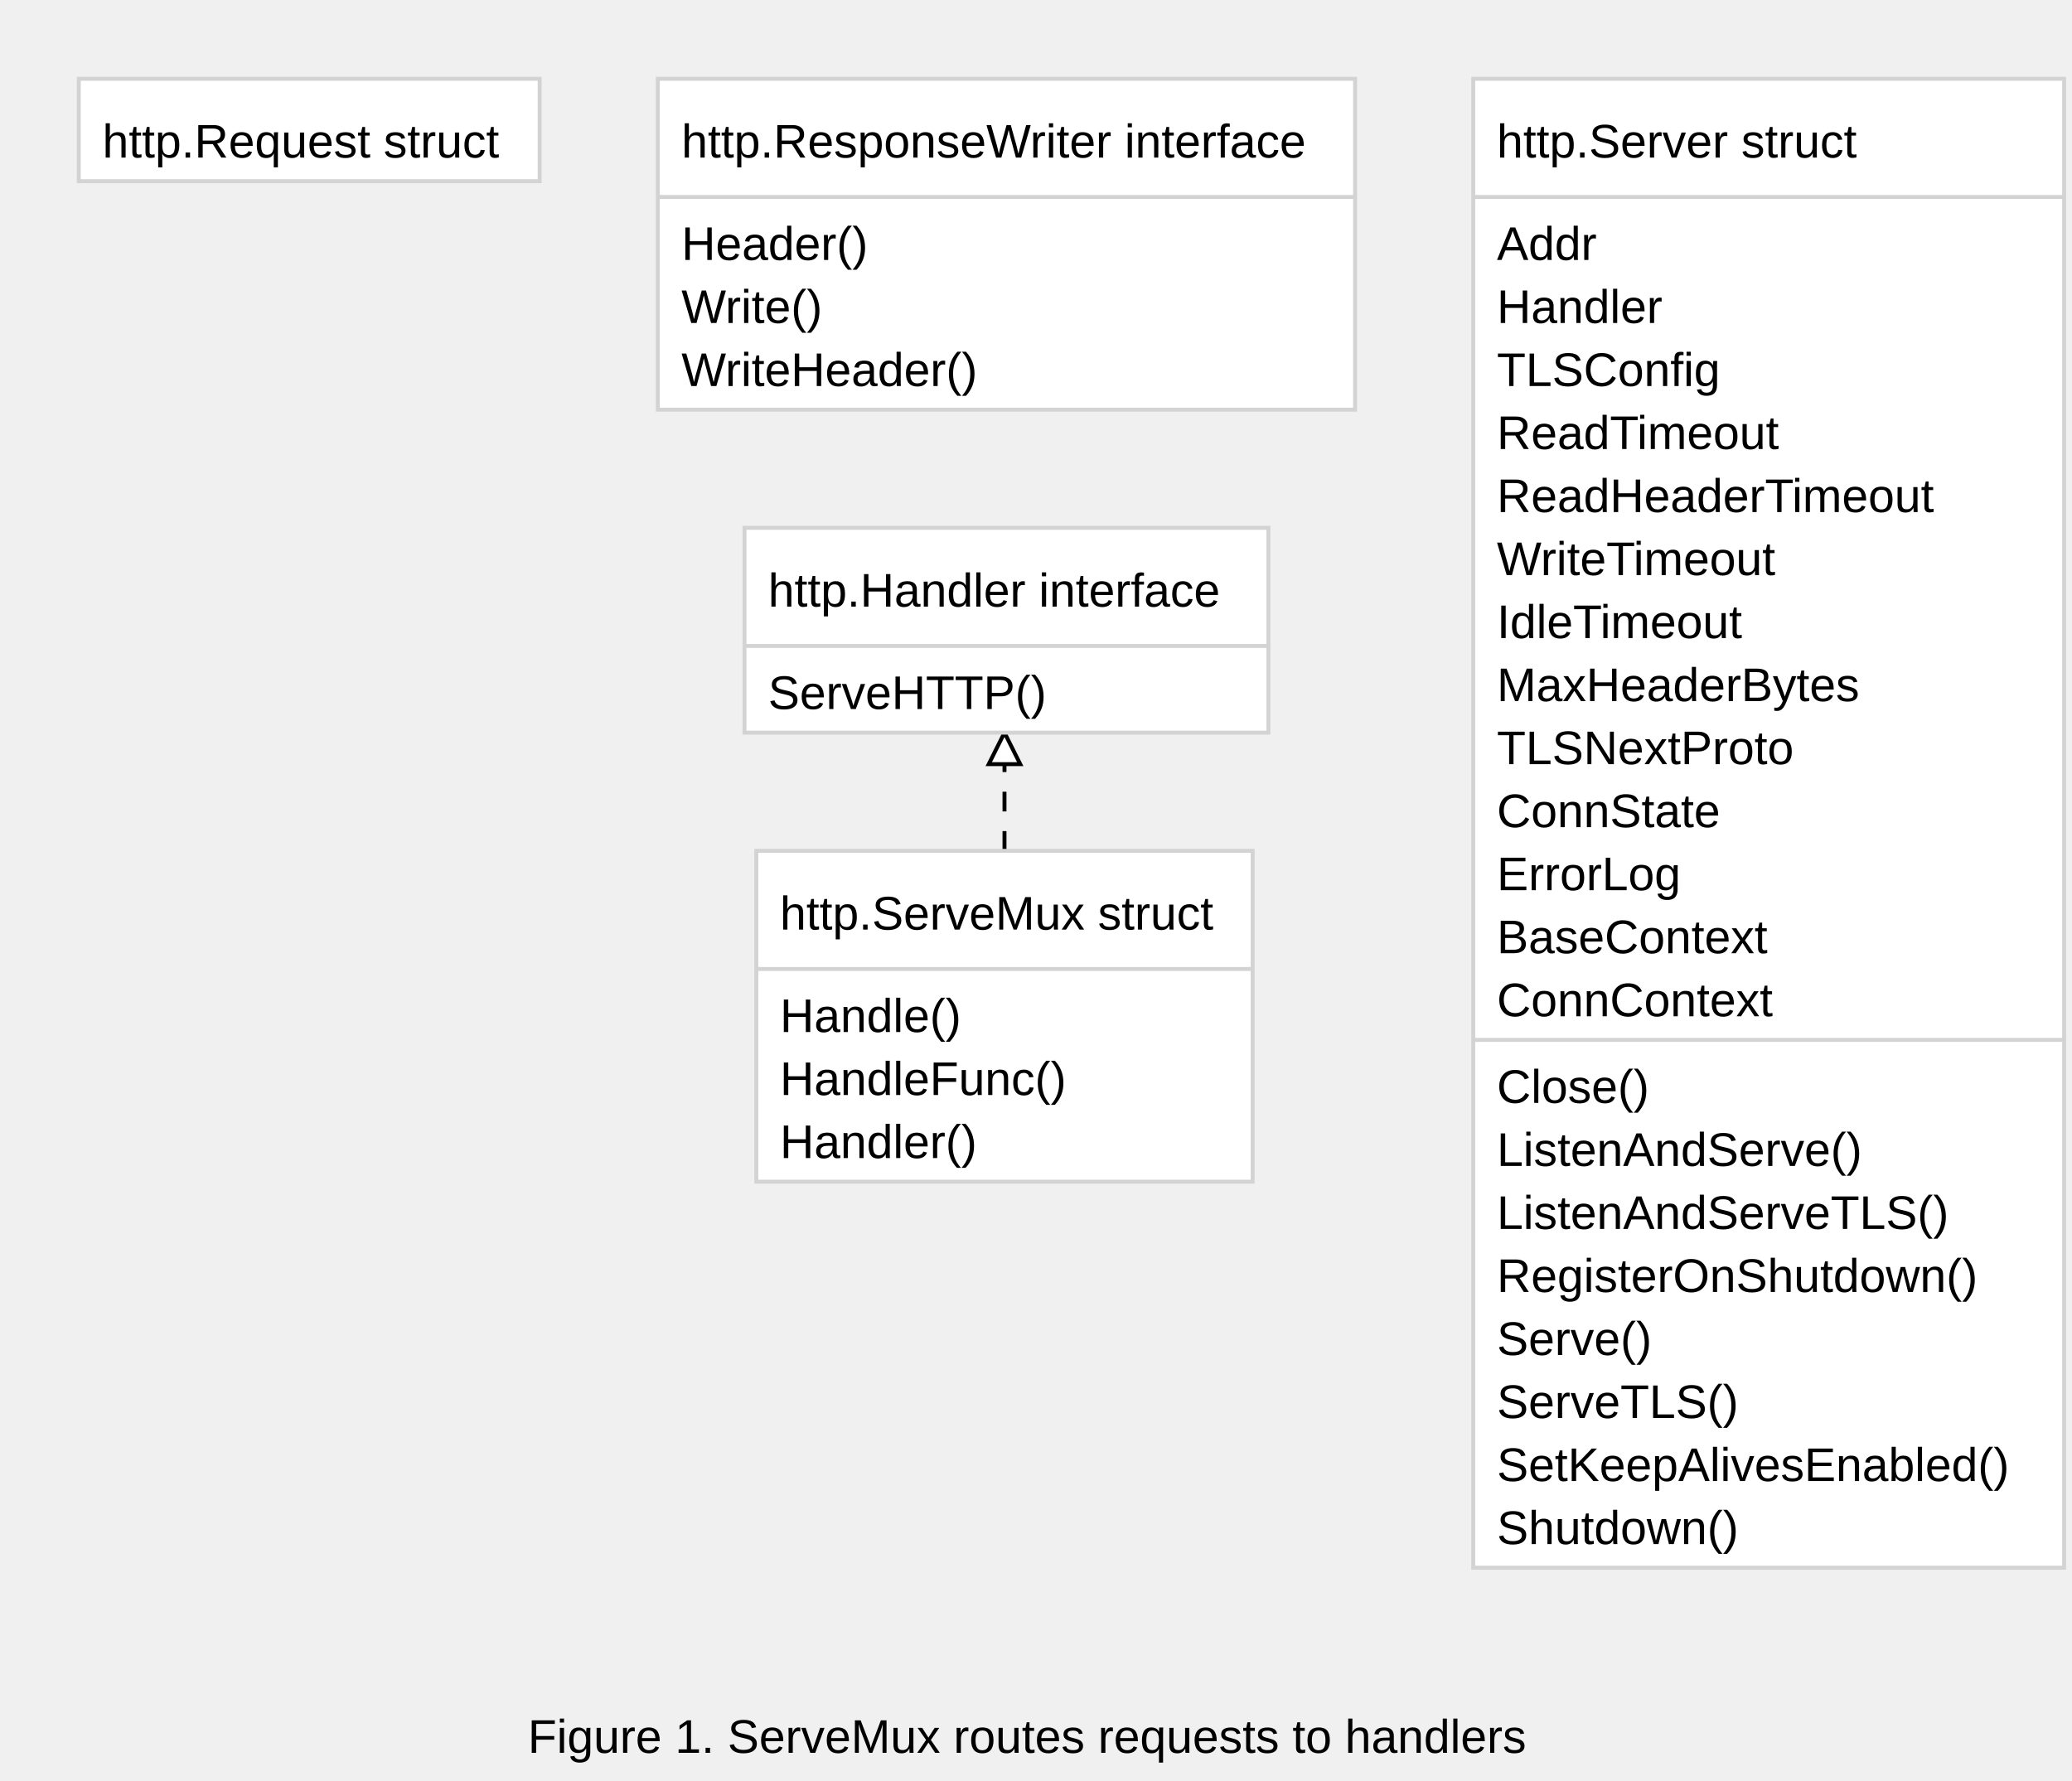
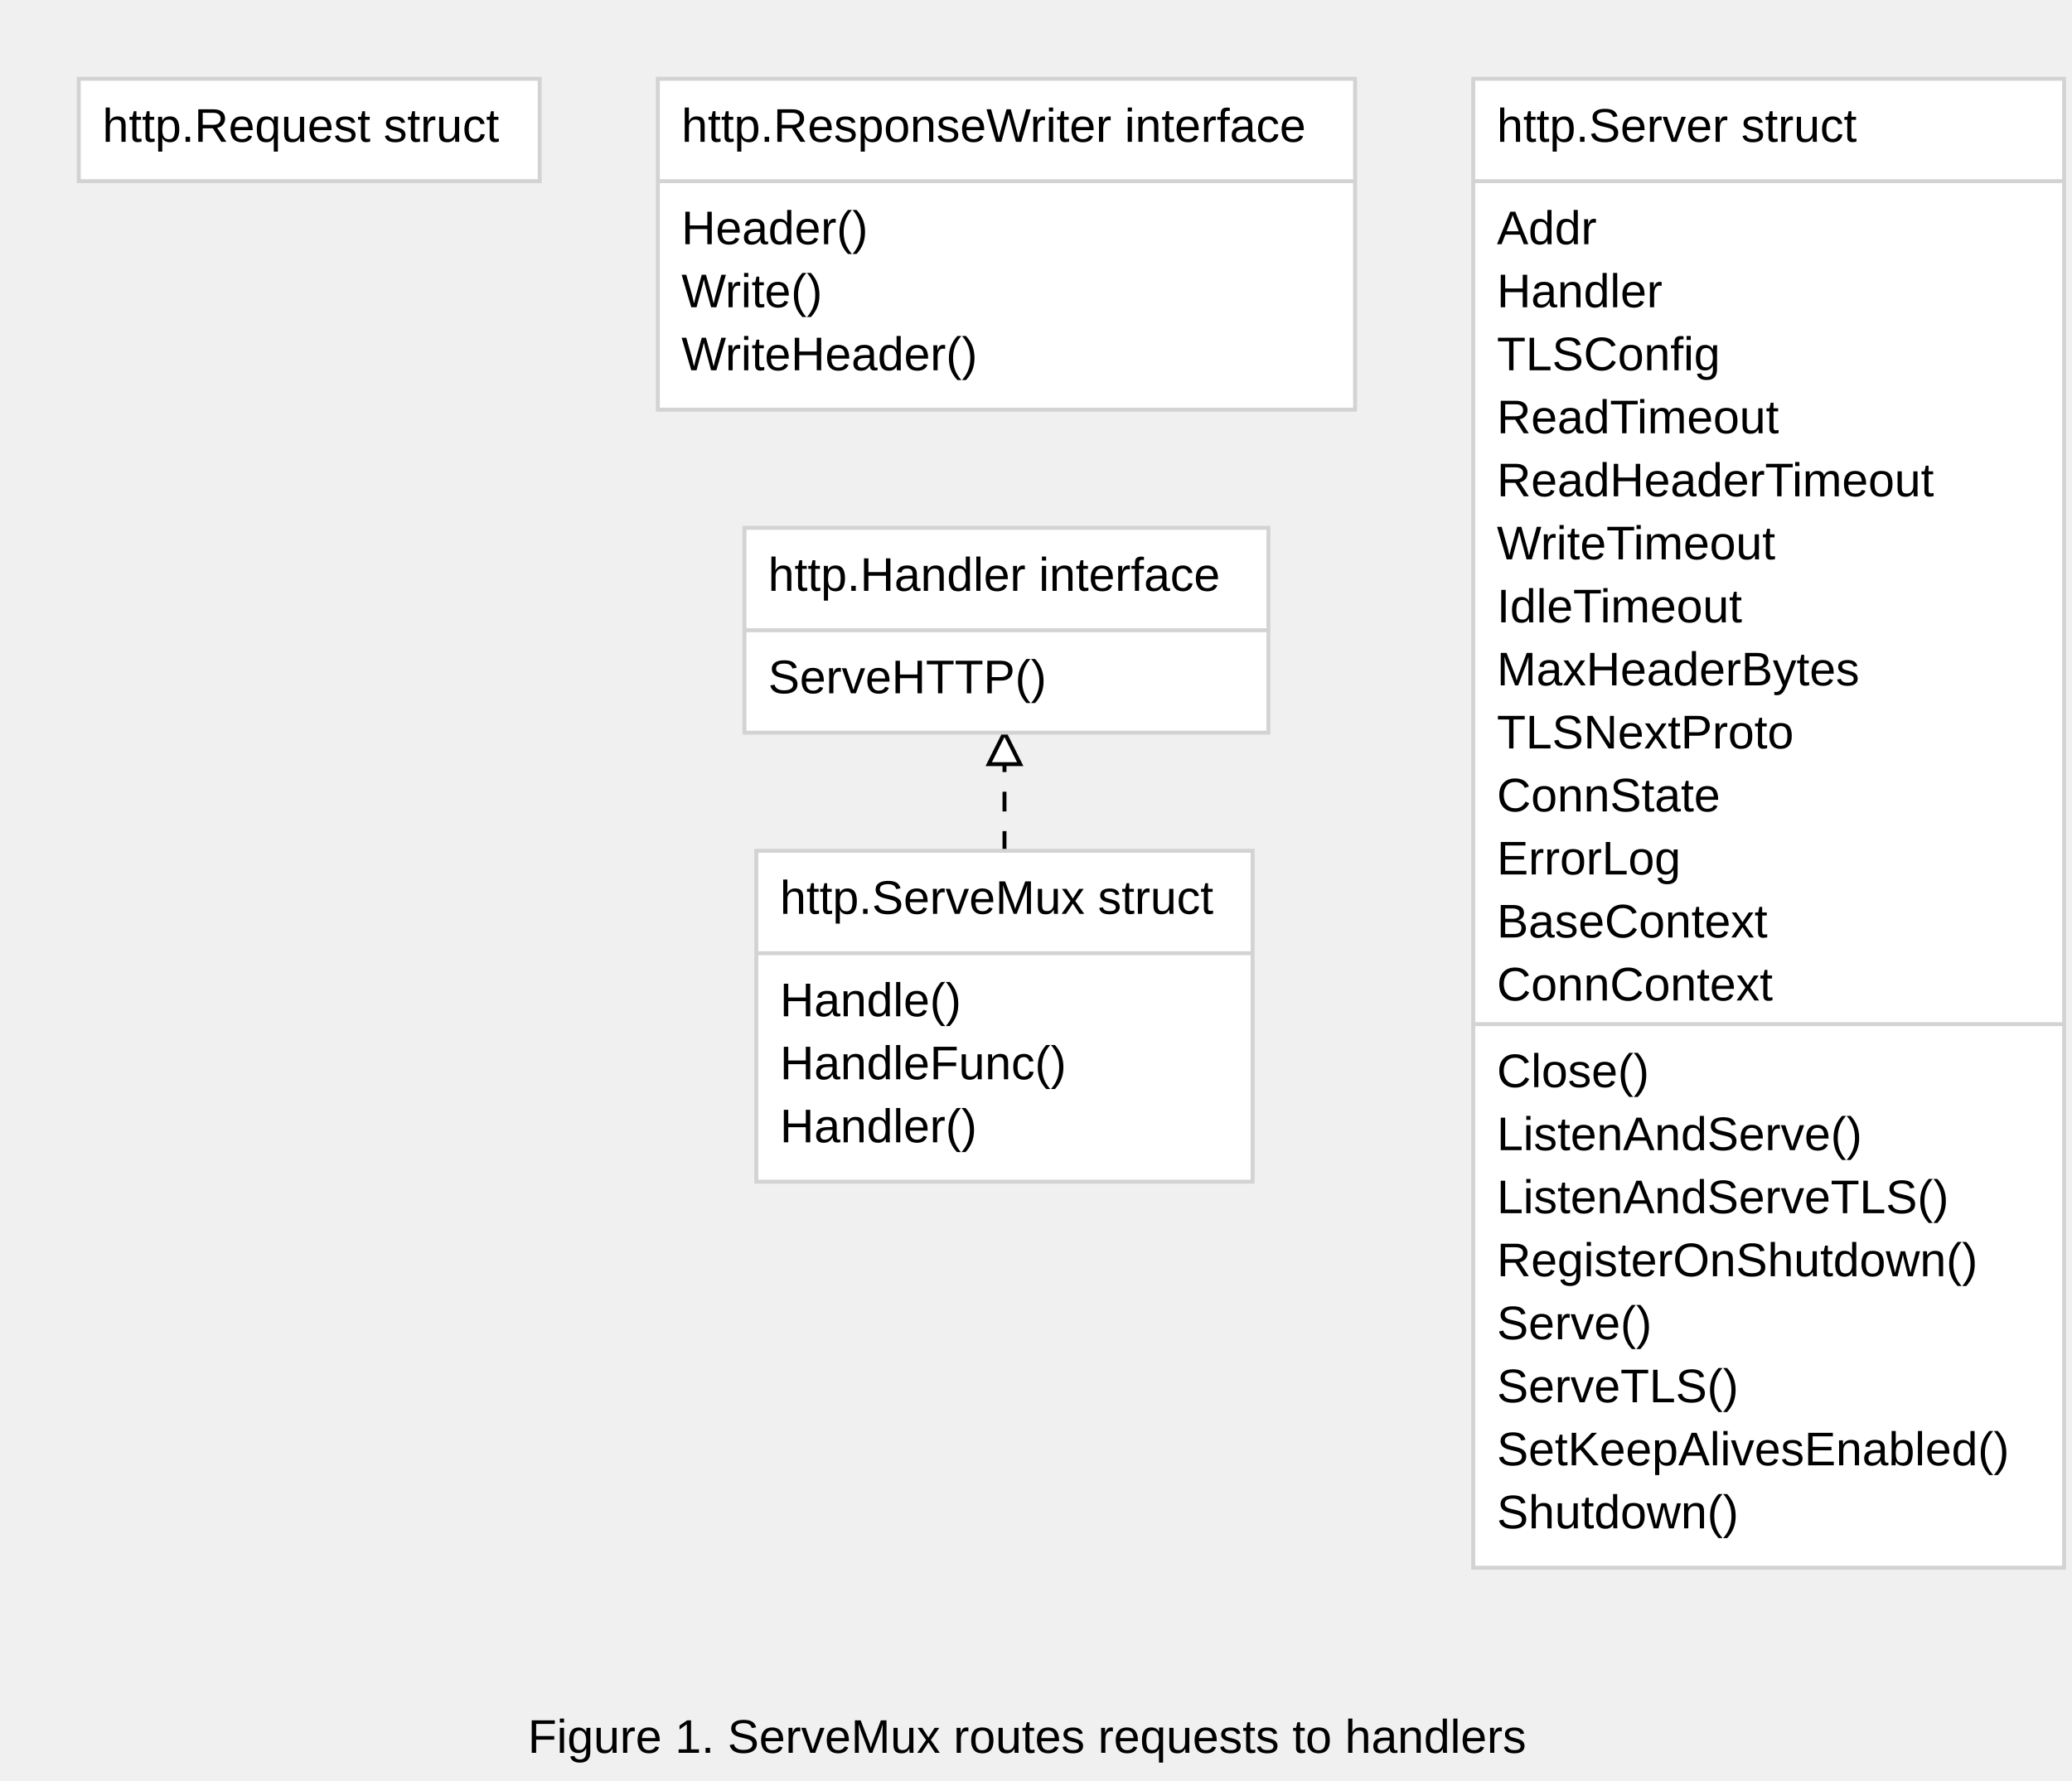
<svg xmlns="http://www.w3.org/2000/svg" font-family="Arial,Helvetica,sans-serif" width="526" height="452">
  <path stroke="black" stroke-dasharray="5,5,5" d="M255,216 L255,186" />
  <g transform="rotate(-90 255 186)">
    <path stroke="black" fill="#ffffff" d="M255,186 l-8,-4 l 0,8 Z" />
  </g>
  <rect stroke="#d3d3d3" fill="#ffffff" x="20" y="20" width="117" height="26" />
-   <text font-family="Arial,Helvetica,sans-serif" font-size="12px" x="26" y="40">http.Request struct</text>
+   <text font-family="Arial,Helvetica,sans-serif" font-size="12px" x="26" y="36">http.Request struct</text>
  <rect stroke="#d3d3d3" fill="#ffffff" x="167" y="20" width="177" height="84" />
-   <line stroke="#d3d3d3" x1="167" y1="50" x2="344" y2="50" />
-   <text font-family="Arial,Helvetica,sans-serif" font-size="12px" x="173" y="66">Header()</text>
-   <text font-family="Arial,Helvetica,sans-serif" font-size="12px" x="173" y="82">Write()</text>
-   <text font-family="Arial,Helvetica,sans-serif" font-size="12px" x="173" y="98">WriteHeader()</text>
-   <text font-family="Arial,Helvetica,sans-serif" font-size="12px" x="173" y="40">http.ResponseWriter interface</text>
+   <line stroke="#d3d3d3" x1="167" y1="46" x2="344" y2="46" />
+   <text font-family="Arial,Helvetica,sans-serif" font-size="12px" x="173" y="62">Header()</text>
+   <text font-family="Arial,Helvetica,sans-serif" font-size="12px" x="173" y="78">Write()</text>
+   <text font-family="Arial,Helvetica,sans-serif" font-size="12px" x="173" y="94">WriteHeader()</text>
+   <text font-family="Arial,Helvetica,sans-serif" font-size="12px" x="173" y="36">http.ResponseWriter interface</text>
  <rect stroke="#d3d3d3" fill="#ffffff" x="189" y="134" width="133" height="52" />
-   <line stroke="#d3d3d3" x1="189" y1="164" x2="322" y2="164" />
-   <text font-family="Arial,Helvetica,sans-serif" font-size="12px" x="195" y="180">ServeHTTP()</text>
-   <text font-family="Arial,Helvetica,sans-serif" font-size="12px" x="195" y="154">http.Handler interface</text>
+   <line stroke="#d3d3d3" x1="189" y1="160" x2="322" y2="160" />
+   <text font-family="Arial,Helvetica,sans-serif" font-size="12px" x="195" y="176">ServeHTTP()</text>
+   <text font-family="Arial,Helvetica,sans-serif" font-size="12px" x="195" y="150">http.Handler interface</text>
  <rect stroke="#d3d3d3" fill="#ffffff" x="192" y="216" width="126" height="84" />
-   <line stroke="#d3d3d3" x1="192" y1="246" x2="318" y2="246" />
-   <text font-family="Arial,Helvetica,sans-serif" font-size="12px" x="198" y="262">Handle()</text>
-   <text font-family="Arial,Helvetica,sans-serif" font-size="12px" x="198" y="278">HandleFunc()</text>
-   <text font-family="Arial,Helvetica,sans-serif" font-size="12px" x="198" y="294">Handler()</text>
-   <text font-family="Arial,Helvetica,sans-serif" font-size="12px" x="198" y="236">http.ServeMux struct</text>
+   <line stroke="#d3d3d3" x1="192" y1="242" x2="318" y2="242" />
+   <text font-family="Arial,Helvetica,sans-serif" font-size="12px" x="198" y="258">Handle()</text>
+   <text font-family="Arial,Helvetica,sans-serif" font-size="12px" x="198" y="274">HandleFunc()</text>
+   <text font-family="Arial,Helvetica,sans-serif" font-size="12px" x="198" y="290">Handler()</text>
+   <text font-family="Arial,Helvetica,sans-serif" font-size="12px" x="198" y="232">http.ServeMux struct</text>
  <rect stroke="#d3d3d3" fill="#ffffff" x="374" y="20" width="150" height="378" />
-   <line stroke="#d3d3d3" x1="374" y1="50" x2="524" y2="50" />
-   <text font-family="Arial,Helvetica,sans-serif" font-size="12px" x="380" y="66">Addr</text>
-   <text font-family="Arial,Helvetica,sans-serif" font-size="12px" x="380" y="82">Handler</text>
-   <text font-family="Arial,Helvetica,sans-serif" font-size="12px" x="380" y="98">TLSConfig</text>
-   <text font-family="Arial,Helvetica,sans-serif" font-size="12px" x="380" y="114">ReadTimeout</text>
-   <text font-family="Arial,Helvetica,sans-serif" font-size="12px" x="380" y="130">ReadHeaderTimeout</text>
-   <text font-family="Arial,Helvetica,sans-serif" font-size="12px" x="380" y="146">WriteTimeout</text>
-   <text font-family="Arial,Helvetica,sans-serif" font-size="12px" x="380" y="162">IdleTimeout</text>
-   <text font-family="Arial,Helvetica,sans-serif" font-size="12px" x="380" y="178">MaxHeaderBytes</text>
-   <text font-family="Arial,Helvetica,sans-serif" font-size="12px" x="380" y="194">TLSNextProto</text>
-   <text font-family="Arial,Helvetica,sans-serif" font-size="12px" x="380" y="210">ConnState</text>
-   <text font-family="Arial,Helvetica,sans-serif" font-size="12px" x="380" y="226">ErrorLog</text>
-   <text font-family="Arial,Helvetica,sans-serif" font-size="12px" x="380" y="242">BaseContext</text>
-   <text font-family="Arial,Helvetica,sans-serif" font-size="12px" x="380" y="258">ConnContext</text>
-   <line stroke="#d3d3d3" x1="374" y1="264" x2="524" y2="264" />
-   <text font-family="Arial,Helvetica,sans-serif" font-size="12px" x="380" y="280">Close()</text>
-   <text font-family="Arial,Helvetica,sans-serif" font-size="12px" x="380" y="296">ListenAndServe()</text>
-   <text font-family="Arial,Helvetica,sans-serif" font-size="12px" x="380" y="312">ListenAndServeTLS()</text>
-   <text font-family="Arial,Helvetica,sans-serif" font-size="12px" x="380" y="328">RegisterOnShutdown()</text>
-   <text font-family="Arial,Helvetica,sans-serif" font-size="12px" x="380" y="344">Serve()</text>
-   <text font-family="Arial,Helvetica,sans-serif" font-size="12px" x="380" y="360">ServeTLS()</text>
-   <text font-family="Arial,Helvetica,sans-serif" font-size="12px" x="380" y="376">SetKeepAlivesEnabled()</text>
-   <text font-family="Arial,Helvetica,sans-serif" font-size="12px" x="380" y="392">Shutdown()</text>
-   <text font-family="Arial,Helvetica,sans-serif" font-size="12px" x="380" y="40">http.Server struct</text>
+   <line stroke="#d3d3d3" x1="374" y1="46" x2="524" y2="46" />
+   <text font-family="Arial,Helvetica,sans-serif" font-size="12px" x="380" y="62">Addr</text>
+   <text font-family="Arial,Helvetica,sans-serif" font-size="12px" x="380" y="78">Handler</text>
+   <text font-family="Arial,Helvetica,sans-serif" font-size="12px" x="380" y="94">TLSConfig</text>
+   <text font-family="Arial,Helvetica,sans-serif" font-size="12px" x="380" y="110">ReadTimeout</text>
+   <text font-family="Arial,Helvetica,sans-serif" font-size="12px" x="380" y="126">ReadHeaderTimeout</text>
+   <text font-family="Arial,Helvetica,sans-serif" font-size="12px" x="380" y="142">WriteTimeout</text>
+   <text font-family="Arial,Helvetica,sans-serif" font-size="12px" x="380" y="158">IdleTimeout</text>
+   <text font-family="Arial,Helvetica,sans-serif" font-size="12px" x="380" y="174">MaxHeaderBytes</text>
+   <text font-family="Arial,Helvetica,sans-serif" font-size="12px" x="380" y="190">TLSNextProto</text>
+   <text font-family="Arial,Helvetica,sans-serif" font-size="12px" x="380" y="206">ConnState</text>
+   <text font-family="Arial,Helvetica,sans-serif" font-size="12px" x="380" y="222">ErrorLog</text>
+   <text font-family="Arial,Helvetica,sans-serif" font-size="12px" x="380" y="238">BaseContext</text>
+   <text font-family="Arial,Helvetica,sans-serif" font-size="12px" x="380" y="254">ConnContext</text>
+   <line stroke="#d3d3d3" x1="374" y1="260" x2="524" y2="260" />
+   <text font-family="Arial,Helvetica,sans-serif" font-size="12px" x="380" y="276">Close()</text>
+   <text font-family="Arial,Helvetica,sans-serif" font-size="12px" x="380" y="292">ListenAndServe()</text>
+   <text font-family="Arial,Helvetica,sans-serif" font-size="12px" x="380" y="308">ListenAndServeTLS()</text>
+   <text font-family="Arial,Helvetica,sans-serif" font-size="12px" x="380" y="324">RegisterOnShutdown()</text>
+   <text font-family="Arial,Helvetica,sans-serif" font-size="12px" x="380" y="340">Serve()</text>
+   <text font-family="Arial,Helvetica,sans-serif" font-size="12px" x="380" y="356">ServeTLS()</text>
+   <text font-family="Arial,Helvetica,sans-serif" font-size="12px" x="380" y="372">SetKeepAlivesEnabled()</text>
+   <text font-family="Arial,Helvetica,sans-serif" font-size="12px" x="380" y="388">Shutdown()</text>
+   <text font-family="Arial,Helvetica,sans-serif" font-size="12px" x="380" y="36">http.Server struct</text>
  <text font-family="Arial,Helvetica,sans-serif" font-size="12px" x="134" y="445">Figure 1. ServeMux routes requests to handlers</text>
</svg>
